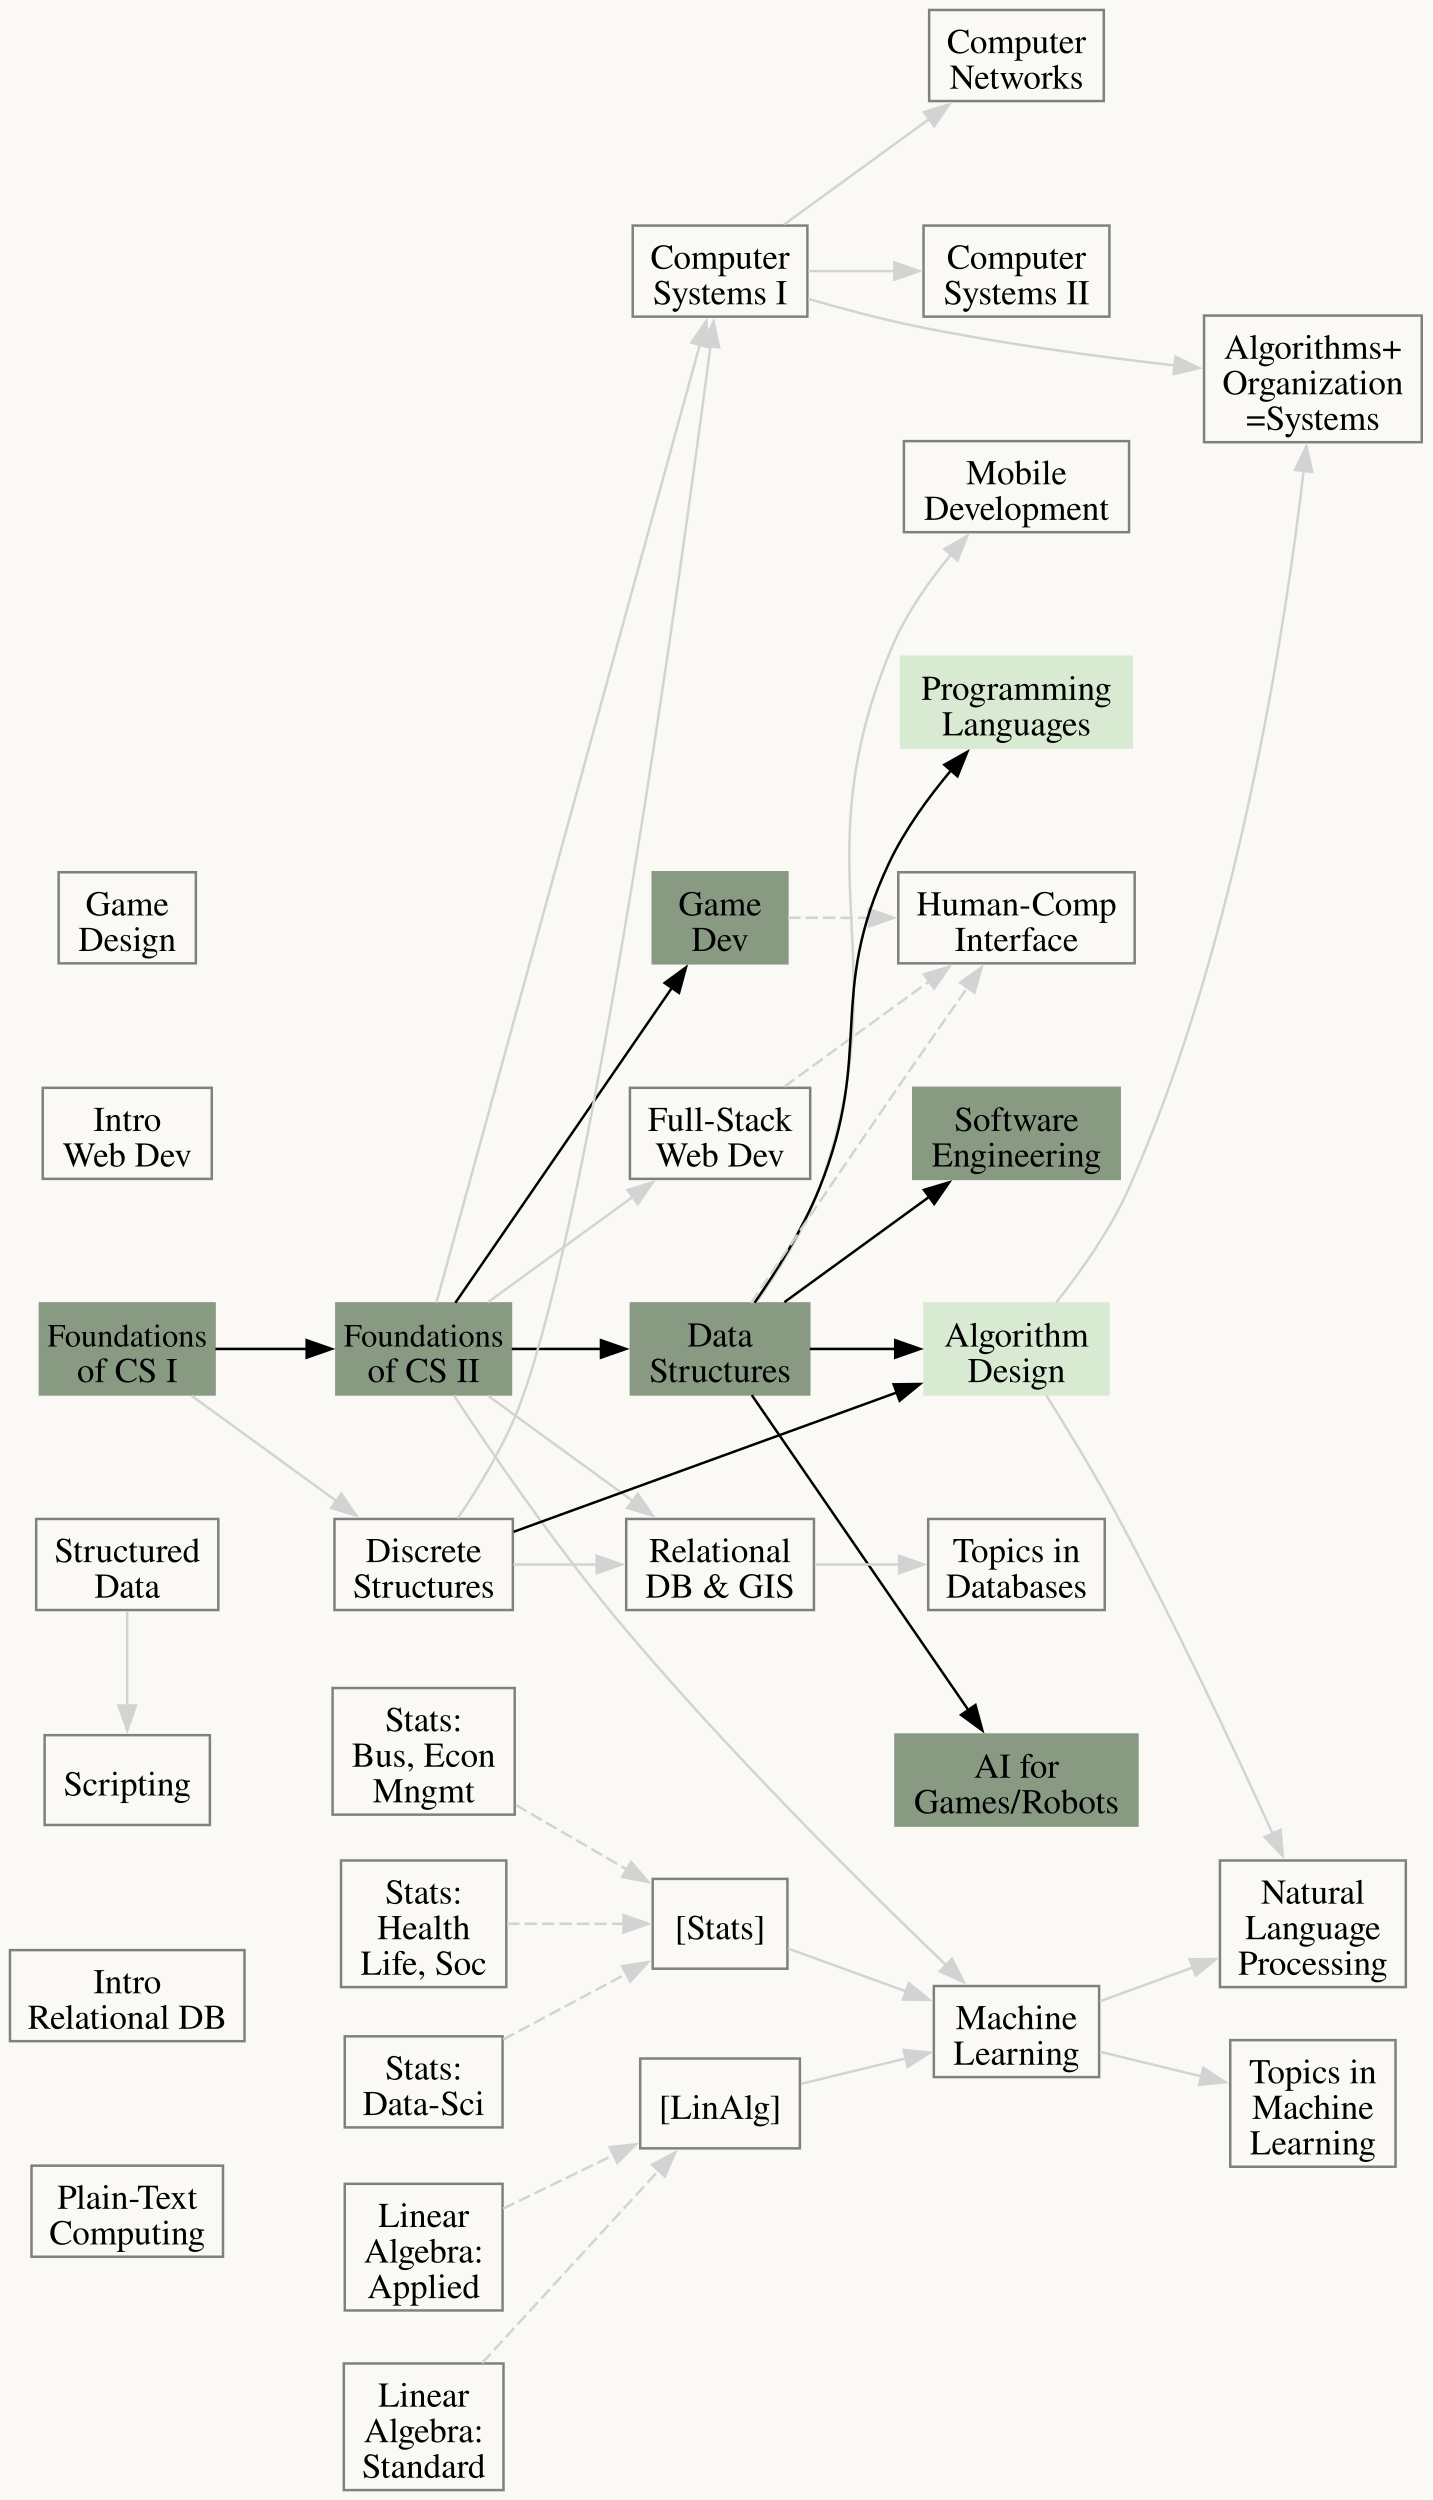
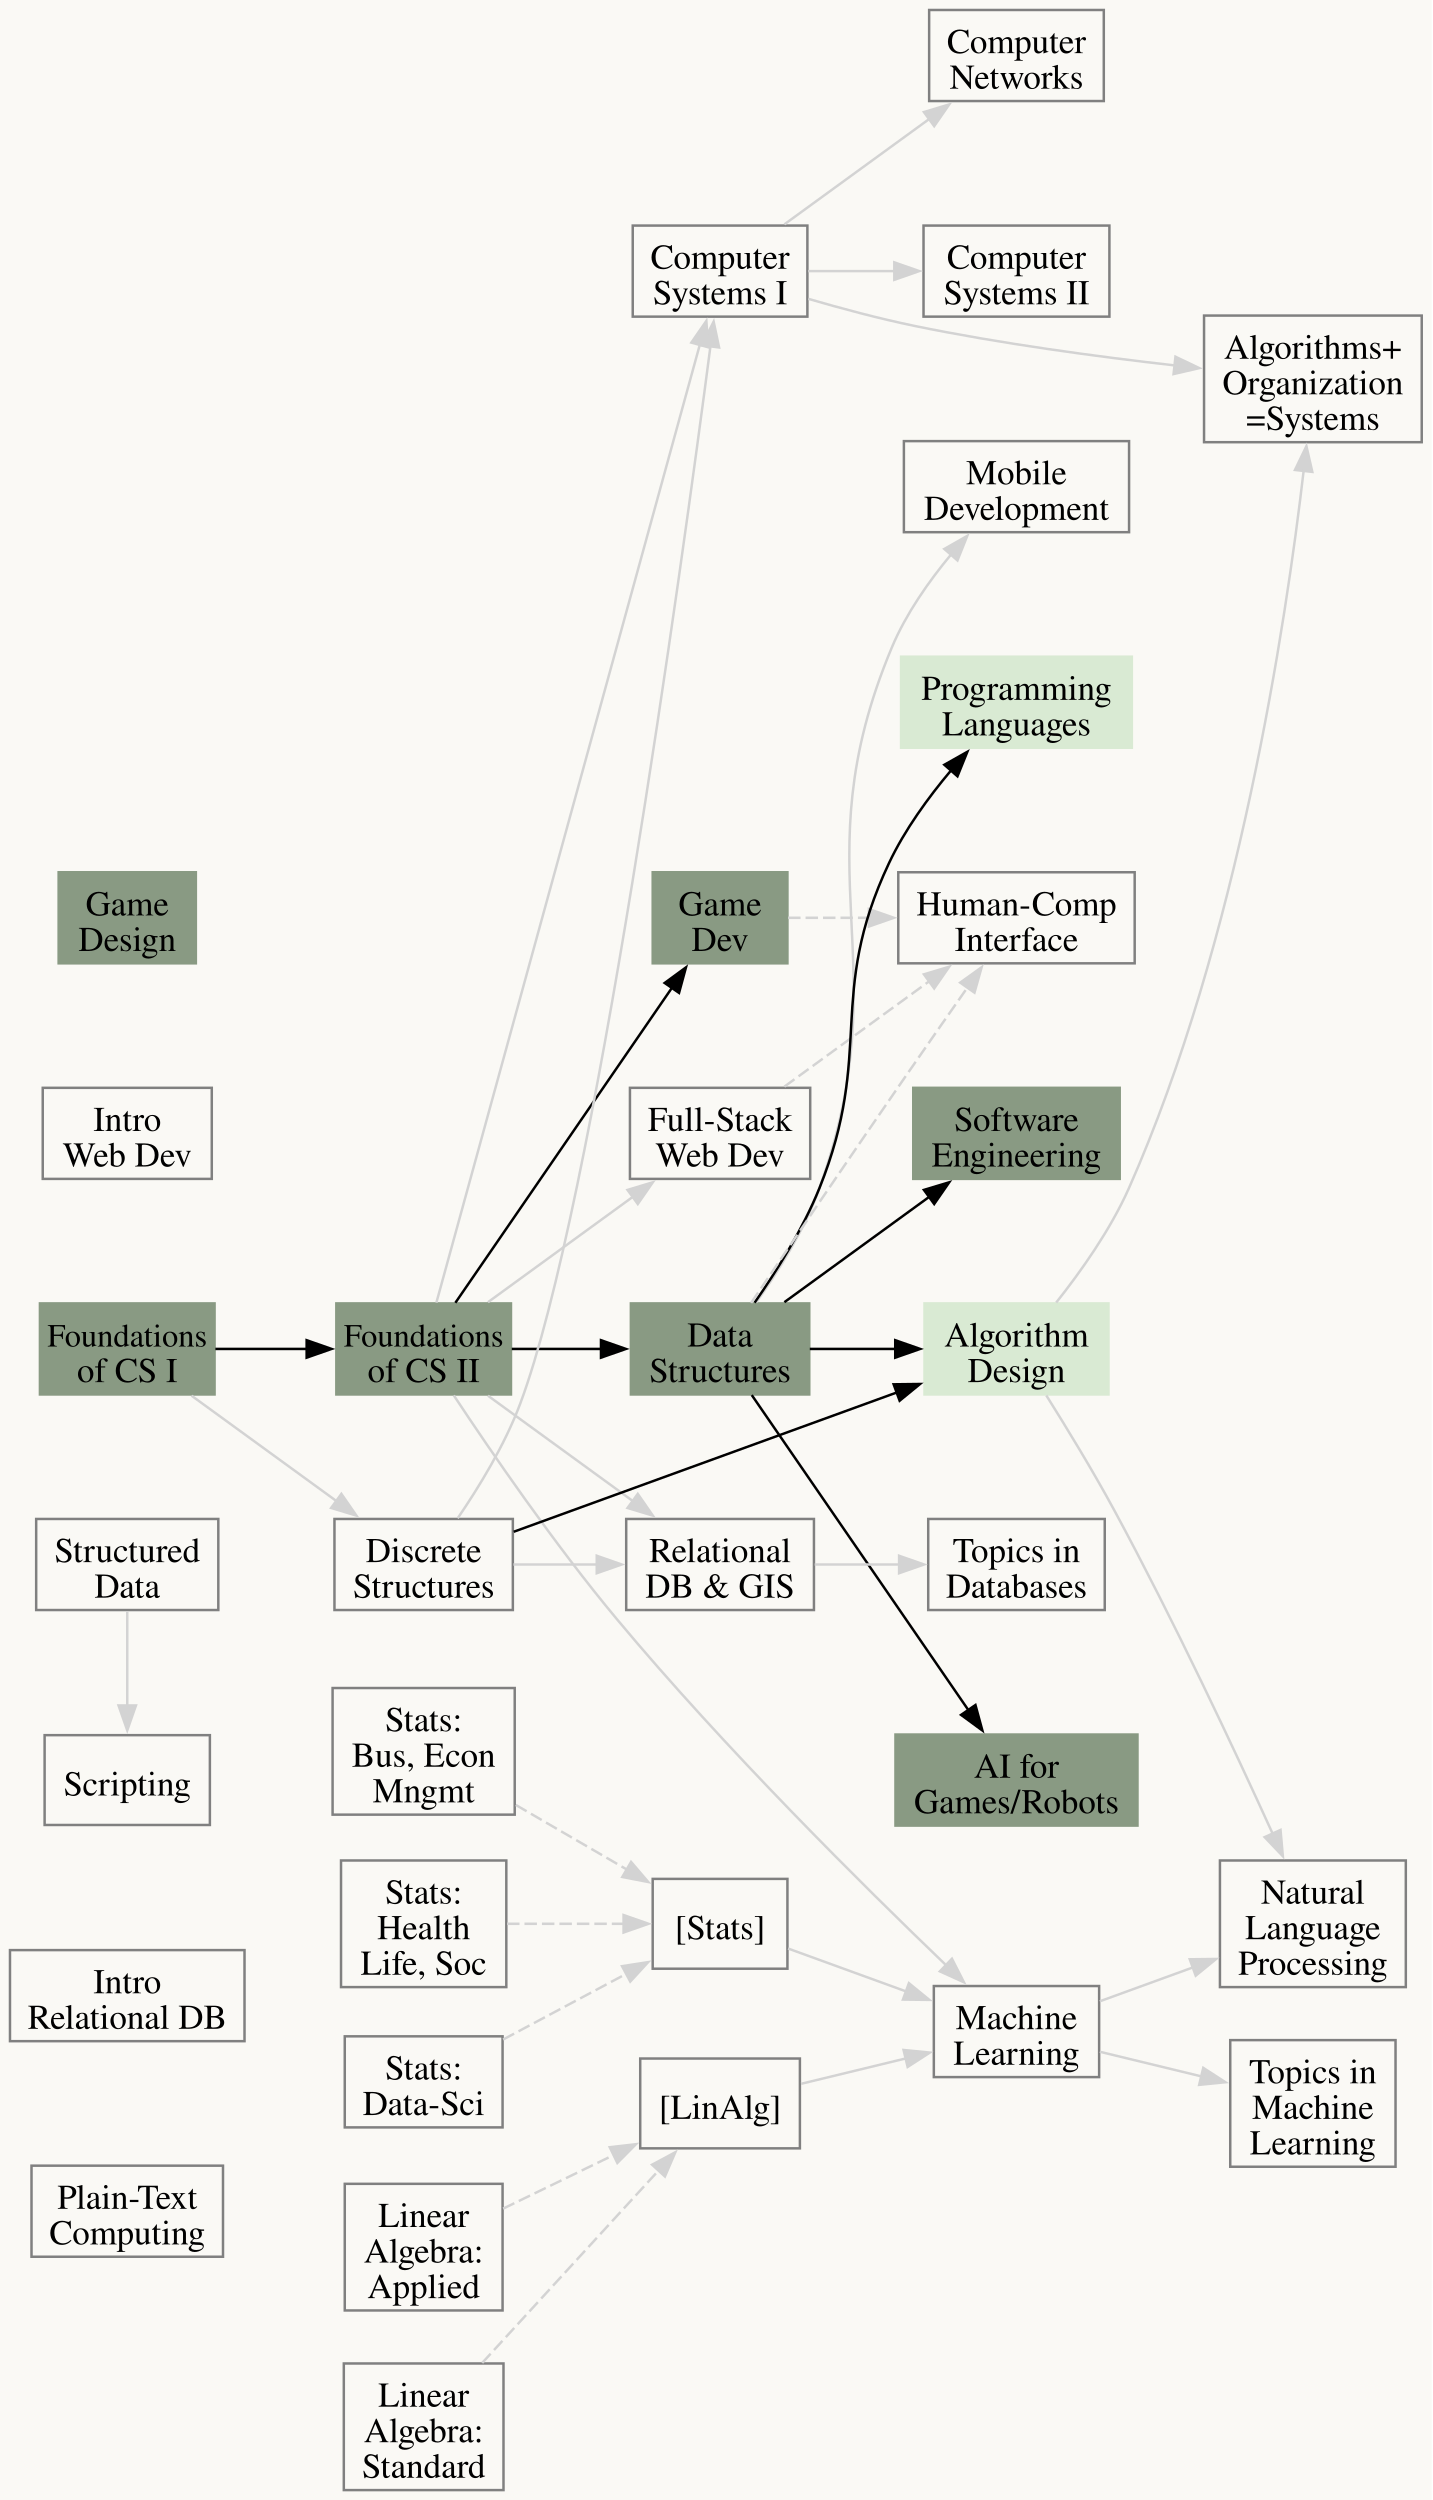
<svg xmlns="http://www.w3.org/2000/svg" width="574pt" height="1002pt" viewBox="0.00 0.00 574.00 1002.00">
  <g id="graph0" class="graph" transform="scale(1 1) rotate(0) translate(4 998.03)">
    <polygon fill="#faf9f5" stroke="none" points="-4,4 -4,-998.03 569.83,-998.03 569.83,4 -4,4" />
    <g id="node1" class="node">
      <polygon fill="none" stroke="gray" points="80.88,-562.03 13.13,-562.03 13.13,-525.53 80.88,-525.53 80.88,-562.03" />
      <text xml:space="preserve" text-anchor="middle" x="47" y="-544.73" font-family="Times" font-size="14.00">Intro</text>
      <text xml:space="preserve" text-anchor="middle" x="47" y="-530.48" font-family="Times" font-size="14.00">Web Dev</text>
    </g>
    <g id="node2" class="node">
-       <polygon fill="none" stroke="gray" points="74.5,-648.43 19.5,-648.43 19.5,-611.93 74.5,-611.93 74.5,-648.43" />
+       <polygon fill="#899a83" stroke="#899a83" points="74.5,-648.43 19.5,-648.43 19.5,-611.93 74.5,-611.93 74.5,-648.43" />
      <text xml:space="preserve" text-anchor="middle" x="47" y="-631.13" font-family="Times" font-size="14.00">Game</text>
      <text xml:space="preserve" text-anchor="middle" x="47" y="-616.88" font-family="Times" font-size="14.00">Design</text>
    </g>
    <g id="node3" class="node">
      <polygon fill="none" stroke="gray" points="83.5,-389.23 10.5,-389.23 10.5,-352.73 83.5,-352.73 83.5,-389.23" />
      <text xml:space="preserve" text-anchor="middle" x="47" y="-371.93" font-family="Times" font-size="14.00">Structured</text>
      <text xml:space="preserve" text-anchor="middle" x="47" y="-357.68" font-family="Times" font-size="14.00">Data</text>
    </g>
    <g id="node4" class="node">
      <polygon fill="none" stroke="gray" points="80.12,-302.58 13.88,-302.58 13.88,-266.58 80.12,-266.58 80.12,-302.58" />
      <text xml:space="preserve" text-anchor="middle" x="47" y="-278.4" font-family="Times" font-size="14.00">Scripting</text>
    </g>
    <g id="edge1" class="edge">
      <path fill="none" stroke="lightgray" d="M47,-352.23C47,-341.17 47,-326.93 47,-314.36" />
      <polygon fill="lightgray" stroke="lightgray" points="50.5,-314.5 47,-304.5 43.5,-314.5 50.5,-314.5" />
    </g>
    <g id="node5" class="node">
      <polygon fill="none" stroke="gray" points="94,-216.43 0,-216.43 0,-179.93 94,-179.93 94,-216.43" />
      <text xml:space="preserve" text-anchor="middle" x="47" y="-199.13" font-family="Times" font-size="14.00">Intro</text>
      <text xml:space="preserve" text-anchor="middle" x="47" y="-184.88" font-family="Times" font-size="14.00">Relational DB</text>
    </g>
    <g id="node6" class="node">
      <polygon fill="none" stroke="gray" points="85.38,-130.03 8.63,-130.03 8.63,-93.53 85.38,-93.53 85.38,-130.03" />
      <text xml:space="preserve" text-anchor="middle" x="47" y="-112.73" font-family="Times" font-size="14.00">Plain-Text</text>
      <text xml:space="preserve" text-anchor="middle" x="47" y="-98.48" font-family="Times" font-size="14.00">Computing</text>
    </g>
    <g id="node7" class="node">
      <polygon fill="#899a83" stroke="#899a83" points="82,-475.63 12,-475.63 12,-439.13 82,-439.13 82,-475.63" />
      <text xml:space="preserve" text-anchor="middle" x="47" y="-458.33" font-family="Times" font-size="13.00">Foundations</text>
      <text xml:space="preserve" text-anchor="middle" x="47" y="-444.08" font-family="Times" font-size="14.00">of CS I</text>
    </g>
    <g id="node8" class="node">
      <polygon fill="#899a83" stroke="#899a83" points="200.8,-475.63 130.8,-475.63 130.8,-439.13 200.8,-439.13 200.8,-475.63" />
      <text xml:space="preserve" text-anchor="middle" x="165.8" y="-458.33" font-family="Times" font-size="13.00">Foundations</text>
      <text xml:space="preserve" text-anchor="middle" x="165.8" y="-444.08" font-family="Times" font-size="14.00">of CS II</text>
    </g>
    <g id="edge2" class="edge">
      <path fill="none" stroke="black" d="M82.32,-457.38C93.83,-457.38 106.79,-457.38 119,-457.38" />
      <polygon fill="black" stroke="black" points="118.9,-460.88 128.9,-457.38 118.9,-453.88 118.9,-460.88" />
    </g>
    <g id="node12" class="node">
      <polygon fill="none" stroke="gray" points="201.55,-389.23 130.05,-389.23 130.05,-352.73 201.55,-352.73 201.55,-389.23" />
      <text xml:space="preserve" text-anchor="middle" x="165.8" y="-371.93" font-family="Times" font-size="14.00">Discrete</text>
      <text xml:space="preserve" text-anchor="middle" x="165.8" y="-357.68" font-family="Times" font-size="14.00">Structures</text>
    </g>
    <g id="edge7" class="edge">
      <path fill="none" stroke="lightgray" d="M72.78,-438.63C89.82,-426.23 112.38,-409.83 131.01,-396.28" />
      <polygon fill="lightgray" stroke="lightgray" points="132.82,-399.29 138.85,-390.58 128.7,-393.63 132.82,-399.29" />
    </g>
    <g id="node9" class="node">
      <polygon fill="none" stroke="gray" points="320.73,-562.03 248.48,-562.03 248.48,-525.53 320.73,-525.53 320.73,-562.03" />
      <text xml:space="preserve" text-anchor="middle" x="284.6" y="-544.73" font-family="Times" font-size="14.00">Full-Stack</text>
      <text xml:space="preserve" text-anchor="middle" x="284.6" y="-530.48" font-family="Times" font-size="14.00">Web Dev</text>
    </g>
    <g id="edge3" class="edge">
      <path fill="none" stroke="lightgray" d="M191.58,-476.12C208.62,-488.52 231.18,-504.92 249.81,-518.47" />
      <polygon fill="lightgray" stroke="lightgray" points="247.5,-521.12 257.65,-524.17 251.62,-515.46 247.5,-521.12" />
    </g>
    <g id="node10" class="node">
      <polygon fill="#899a83" stroke="#899a83" points="311.6,-648.43 257.6,-648.43 257.6,-611.93 311.6,-611.93 311.6,-648.43" />
      <text xml:space="preserve" text-anchor="middle" x="284.6" y="-631.13" font-family="Times" font-size="14.00">Game</text>
      <text xml:space="preserve" text-anchor="middle" x="284.6" y="-616.88" font-family="Times" font-size="14.00">Dev</text>
    </g>
    <g id="edge4" class="edge">
      <path fill="none" stroke="black" d="M178.51,-475.87C199.36,-506.19 240.93,-566.65 265.39,-602.23" />
      <polygon fill="black" stroke="black" points="262.39,-604.05 270.94,-610.31 268.16,-600.08 262.39,-604.05" />
    </g>
    <g id="node11" class="node">
      <polygon fill="none" stroke="gray" points="319.6,-907.62 249.6,-907.62 249.6,-871.12 319.6,-871.12 319.6,-907.62" />
      <text xml:space="preserve" text-anchor="middle" x="284.6" y="-890.33" font-family="Times" font-size="14.00">Computer</text>
      <text xml:space="preserve" text-anchor="middle" x="284.6" y="-876.08" font-family="Times" font-size="14.00">Systems I</text>
    </g>
    <g id="edge5" class="edge">
      <path fill="none" stroke="lightgray" d="M170.9,-475.94C189.51,-543.58 253.76,-777.24 276.53,-860.02" />
      <polygon fill="lightgray" stroke="lightgray" points="273.09,-860.71 279.11,-869.42 279.84,-858.85 273.09,-860.71" />
    </g>
    <g id="node13" class="node">
      <polygon fill="#899a83" stroke="#899a83" points="320.35,-475.63 248.85,-475.63 248.85,-439.13 320.35,-439.13 320.35,-475.63" />
      <text xml:space="preserve" text-anchor="middle" x="284.6" y="-458.33" font-family="Times" font-size="14.00">Data</text>
      <text xml:space="preserve" text-anchor="middle" x="284.6" y="-444.08" font-family="Times" font-size="14.00">Structures</text>
    </g>
    <g id="edge8" class="edge">
      <path fill="none" stroke="black" d="M201.12,-457.38C212.42,-457.38 225.12,-457.38 237.14,-457.38" />
      <polygon fill="black" stroke="black" points="236.87,-460.88 246.87,-457.38 236.87,-453.88 236.87,-460.88" />
    </g>
    <g id="node14" class="node">
      <polygon fill="none" stroke="gray" points="322.23,-389.23 246.98,-389.23 246.98,-352.73 322.23,-352.73 322.23,-389.23" />
      <text xml:space="preserve" text-anchor="middle" x="284.6" y="-371.93" font-family="Times" font-size="14.00">Relational</text>
      <text xml:space="preserve" text-anchor="middle" x="284.6" y="-357.68" font-family="Times" font-size="14.00">DB &amp; GIS</text>
    </g>
    <g id="edge9" class="edge">
      <path fill="none" stroke="lightgray" d="M191.58,-438.63C208.62,-426.23 231.18,-409.83 249.81,-396.28" />
      <polygon fill="lightgray" stroke="lightgray" points="251.62,-399.29 257.65,-390.58 247.5,-393.63 251.62,-399.29" />
    </g>
    <g id="node21" class="node">
      <polygon fill="none" stroke="gray" points="436.53,-202.03 370.28,-202.03 370.28,-165.53 436.53,-165.53 436.53,-202.03" />
      <text xml:space="preserve" text-anchor="middle" x="403.4" y="-184.73" font-family="Times" font-size="14.00">Machine</text>
      <text xml:space="preserve" text-anchor="middle" x="403.4" y="-170.48" font-family="Times" font-size="14.00">Learning</text>
    </g>
    <g id="edge20" class="edge">
      <path fill="none" stroke="lightgray" d="M177.89,-438.74C192.5,-416.64 218.24,-379.04 243.28,-349.03 286.38,-297.35 342.09,-242.13 375.15,-210.41" />
      <polygon fill="lightgray" stroke="lightgray" points="377.54,-212.97 382.35,-203.53 372.7,-207.91 377.54,-212.97" />
    </g>
    <g id="node19" class="node">
      <polygon fill="none" stroke="gray" points="450.78,-648.43 356.03,-648.43 356.03,-611.93 450.78,-611.93 450.78,-648.43" />
      <text xml:space="preserve" text-anchor="middle" x="403.4" y="-631.13" font-family="Times" font-size="14.00">Human-Comp</text>
      <text xml:space="preserve" text-anchor="middle" x="403.4" y="-616.88" font-family="Times" font-size="14.00">Interface</text>
    </g>
    <g id="edge16" class="edge">
      <path fill="none" stroke="lightgray" stroke-dasharray="5,2" d="M310.38,-562.52C327.42,-574.92 349.98,-591.32 368.61,-604.87" />
      <polygon fill="lightgray" stroke="lightgray" points="366.3,-607.52 376.45,-610.57 370.42,-601.86 366.3,-607.52" />
    </g>
    <g id="edge17" class="edge">
      <path fill="none" stroke="lightgray" stroke-dasharray="5,2" d="M311.86,-630.18C321.62,-630.18 333.04,-630.18 344.43,-630.18" />
      <polygon fill="lightgray" stroke="lightgray" points="344.25,-633.68 354.25,-630.18 344.25,-626.68 344.25,-633.68" />
    </g>
    <g id="node16" class="node">
      <polygon fill="none" stroke="gray" points="440.65,-907.62 366.15,-907.62 366.15,-871.12 440.65,-871.12 440.65,-907.62" />
      <text xml:space="preserve" text-anchor="middle" x="403.4" y="-890.33" font-family="Times" font-size="14.00">Computer</text>
      <text xml:space="preserve" text-anchor="middle" x="403.4" y="-876.08" font-family="Times" font-size="14.00">Systems II</text>
    </g>
    <g id="edge12" class="edge">
      <path fill="none" stroke="lightgray" d="M319.92,-889.38C330.8,-889.38 342.97,-889.38 354.58,-889.38" />
      <polygon fill="lightgray" stroke="lightgray" points="354.43,-892.88 364.43,-889.38 354.43,-885.88 354.43,-892.88" />
    </g>
    <g id="node25" class="node">
      <polygon fill="none" stroke="gray" points="438.4,-994.03 368.4,-994.03 368.4,-957.53 438.4,-957.53 438.4,-994.03" />
      <text xml:space="preserve" text-anchor="middle" x="403.4" y="-976.73" font-family="Times" font-size="14.00">Computer</text>
      <text xml:space="preserve" text-anchor="middle" x="403.4" y="-962.48" font-family="Times" font-size="14.00">Networks</text>
    </g>
    <g id="edge24" class="edge">
      <path fill="none" stroke="lightgray" d="M310.38,-908.12C327.42,-920.52 349.98,-936.92 368.61,-950.47" />
      <polygon fill="lightgray" stroke="lightgray" points="366.3,-953.12 376.45,-956.17 370.42,-947.46 366.3,-953.12" />
    </g>
    <g id="node27" class="node">
      <polygon fill="none" stroke="gray" points="565.83,-871.55 478.58,-871.55 478.58,-820.8 565.83,-820.8 565.83,-871.55" />
      <text xml:space="preserve" text-anchor="middle" x="522.2" y="-854.25" font-family="Times" font-size="14.00">Algorithms+</text>
      <text xml:space="preserve" text-anchor="middle" x="522.2" y="-840" font-family="Times" font-size="14.00">Organization</text>
      <text xml:space="preserve" text-anchor="middle" x="522.2" y="-825.75" font-family="Times" font-size="14.00">=Systems</text>
    </g>
    <g id="edge26" class="edge">
      <path fill="none" stroke="lightgray" d="M319.99,-878.25C333.21,-874.39 348.42,-870.32 362.45,-867.42 396.83,-860.33 435.88,-855.08 466.77,-851.58" />
      <polygon fill="lightgray" stroke="lightgray" points="467.12,-855.06 476.68,-850.49 466.36,-848.11 467.12,-855.06" />
    </g>
    <g id="edge6" class="edge">
      <path fill="none" stroke="lightgray" d="M179.43,-389.5C187.91,-401.9 198.33,-418.92 204.5,-435.43 234.04,-514.45 269.25,-771.21 280.76,-859.35" />
      <polygon fill="lightgray" stroke="lightgray" points="277.27,-859.66 282.03,-869.13 284.21,-858.76 277.27,-859.66" />
    </g>
    <g id="edge10" class="edge">
      <path fill="none" stroke="lightgray" d="M201.77,-370.98C212.31,-370.98 224.02,-370.98 235.25,-370.98" />
      <polygon fill="lightgray" stroke="lightgray" points="235.18,-374.48 245.18,-370.98 235.18,-367.48 235.18,-374.48" />
    </g>
    <g id="node17" class="node">
      <polygon fill="#d9ead3" stroke="#d9ead3" points="440.28,-475.63 366.53,-475.63 366.53,-439.13 440.28,-439.13 440.28,-475.63" />
      <text xml:space="preserve" text-anchor="middle" x="403.4" y="-458.33" font-family="Times" font-size="14.00">Algorithm</text>
      <text xml:space="preserve" text-anchor="middle" x="403.4" y="-444.08" font-family="Times" font-size="14.00">Design</text>
    </g>
    <g id="edge13" class="edge">
      <path fill="none" stroke="black" d="M201.89,-384.1C242.9,-399.01 310.03,-423.42 355.43,-439.93" />
      <polygon fill="black" stroke="black" points="354.17,-443.2 364.77,-443.33 356.57,-436.62 354.17,-443.2" />
    </g>
    <g id="node15" class="node">
      <polygon fill="none" stroke="gray" points="448.53,-821.23 358.28,-821.23 358.28,-784.73 448.53,-784.73 448.53,-821.23" />
      <text xml:space="preserve" text-anchor="middle" x="403.4" y="-803.93" font-family="Times" font-size="14.00">Mobile</text>
      <text xml:space="preserve" text-anchor="middle" x="403.4" y="-789.68" font-family="Times" font-size="14.00">Development</text>
    </g>
    <g id="edge11" class="edge">
      <path fill="none" stroke="lightgray" d="M299.07,-476.03C307.86,-488.35 318.49,-505.23 324.43,-521.83 357.13,-613.33 315.95,-648.88 353.45,-738.53 359.08,-751.99 368.28,-765.07 377.26,-775.88" />
      <polygon fill="lightgray" stroke="lightgray" points="374.47,-778.01 383.68,-783.25 379.75,-773.41 374.47,-778.01" />
    </g>
    <g id="edge14" class="edge">
      <path fill="none" stroke="black" d="M320.57,-457.38C331.42,-457.38 343.53,-457.38 355.05,-457.38" />
      <polygon fill="black" stroke="black" points="354.81,-460.88 364.81,-457.38 354.81,-453.88 354.81,-460.88" />
    </g>
    <g id="node18" class="node">
      <polygon fill="#d9ead3" stroke="#d9ead3" points="449.65,-734.83 357.15,-734.83 357.15,-698.33 449.65,-698.33 449.65,-734.83" />
      <text xml:space="preserve" text-anchor="middle" x="403.4" y="-717.53" font-family="Times" font-size="14.00">Programming</text>
      <text xml:space="preserve" text-anchor="middle" x="403.4" y="-703.28" font-family="Times" font-size="14.00">Languages</text>
    </g>
    <g id="edge15" class="edge">
      <path fill="none" stroke="black" d="M298.44,-475.92C307.09,-488.33 317.8,-505.35 324.43,-521.83 346.51,-576.78 327.07,-598.56 352.33,-652.13 358.6,-665.44 368.11,-678.49 377.23,-689.32" />
      <polygon fill="black" stroke="black" points="374.49,-691.51 383.72,-696.72 379.75,-686.89 374.49,-691.51" />
    </g>
    <g id="edge18" class="edge">
      <path fill="none" stroke="lightgray" stroke-dasharray="5,2" d="M297.05,-475.83C311.65,-497.43 336.62,-534.26 358.33,-565.73 366.6,-577.72 375.81,-590.92 383.74,-602.23" />
      <polygon fill="lightgray" stroke="lightgray" points="380.84,-604.19 389.45,-610.37 386.57,-600.17 380.84,-604.19" />
    </g>
    <g id="node20" class="node">
      <polygon fill="#899a83" stroke="#899a83" points="444.78,-562.03 362.03,-562.03 362.03,-525.53 444.78,-525.53 444.78,-562.03" />
      <text xml:space="preserve" text-anchor="middle" x="403.4" y="-544.73" font-family="Times" font-size="14.00">Software</text>
      <text xml:space="preserve" text-anchor="middle" x="403.4" y="-530.48" font-family="Times" font-size="14.00">Engineering</text>
    </g>
    <g id="edge19" class="edge">
      <path fill="none" stroke="black" d="M310.38,-476.12C327.42,-488.52 349.98,-504.92 368.61,-518.47" />
      <polygon fill="black" stroke="black" points="366.3,-521.12 376.45,-524.17 370.42,-515.46 366.3,-521.12" />
    </g>
    <g id="node24" class="node">
      <polygon fill="#899a83" stroke="#899a83" points="451.9,-302.83 354.9,-302.83 354.9,-266.33 451.9,-266.33 451.9,-302.83" />
      <text xml:space="preserve" text-anchor="middle" x="403.4" y="-285.53" font-family="Times" font-size="14.00">AI for</text>
      <text xml:space="preserve" text-anchor="middle" x="403.4" y="-271.28" font-family="Times" font-size="14.00">Games/Robots</text>
    </g>
    <g id="edge23" class="edge">
      <path fill="none" stroke="black" d="M297.31,-438.88C318.16,-408.56 359.73,-348.1 384.19,-312.52" />
      <polygon fill="black" stroke="black" points="386.96,-314.67 389.74,-304.44 381.19,-310.7 386.96,-314.67" />
    </g>
    <g id="node26" class="node">
      <polygon fill="none" stroke="gray" points="438.78,-389.23 368.03,-389.23 368.03,-352.73 438.78,-352.73 438.78,-389.23" />
      <text xml:space="preserve" text-anchor="middle" x="403.4" y="-371.93" font-family="Times" font-size="14.00">Topics in</text>
      <text xml:space="preserve" text-anchor="middle" x="403.4" y="-357.68" font-family="Times" font-size="14.00">Databases</text>
    </g>
    <g id="edge25" class="edge">
      <path fill="none" stroke="lightgray" d="M322.52,-370.98C333.3,-370.98 345.18,-370.98 356.43,-370.98" />
      <polygon fill="lightgray" stroke="lightgray" points="356.35,-374.48 366.35,-370.98 356.35,-367.48 356.35,-374.48" />
    </g>
    <g id="edge27" class="edge">
      <path fill="none" stroke="lightgray" d="M419.31,-475.94C429.06,-488.22 441.07,-505.1 448.48,-521.83 492.19,-620.54 511.38,-748.05 518.54,-809.66" />
      <polygon fill="lightgray" stroke="lightgray" points="515.02,-809.67 519.61,-819.22 521.98,-808.89 515.02,-809.67" />
    </g>
    <g id="node29" class="node">
      <polygon fill="none" stroke="gray" points="559.45,-252.35 484.95,-252.35 484.95,-201.6 559.45,-201.6 559.45,-252.35" />
      <text xml:space="preserve" text-anchor="middle" x="522.2" y="-235.05" font-family="Times" font-size="14.00">Natural</text>
      <text xml:space="preserve" text-anchor="middle" x="522.2" y="-220.8" font-family="Times" font-size="14.00">Language</text>
      <text xml:space="preserve" text-anchor="middle" x="522.2" y="-206.55" font-family="Times" font-size="14.00">Processing</text>
    </g>
    <g id="edge30" class="edge">
      <path fill="none" stroke="lightgray" d="M415.35,-438.76C423.35,-426.04 433.94,-408.69 442.48,-392.93 466.24,-349.05 490.67,-296.98 506.11,-263.02" />
      <polygon fill="lightgray" stroke="lightgray" points="509.24,-264.6 510.17,-254.04 502.86,-261.71 509.24,-264.6" />
    </g>
    <g id="node28" class="node">
      <polygon fill="none" stroke="gray" points="555.33,-180.35 489.08,-180.35 489.08,-129.6 555.33,-129.6 555.33,-180.35" />
      <text xml:space="preserve" text-anchor="middle" x="522.2" y="-163.05" font-family="Times" font-size="14.00">Topics in</text>
      <text xml:space="preserve" text-anchor="middle" x="522.2" y="-148.8" font-family="Times" font-size="14.00">Machine</text>
      <text xml:space="preserve" text-anchor="middle" x="522.2" y="-134.55" font-family="Times" font-size="14.00">Learning</text>
    </g>
    <g id="edge28" class="edge">
      <path fill="none" stroke="lightgray" d="M436.81,-175.68C449.46,-172.61 464.08,-169.07 477.6,-165.79" />
      <polygon fill="lightgray" stroke="lightgray" points="478.27,-169.23 487.16,-163.47 476.62,-162.42 478.27,-169.23" />
    </g>
    <g id="edge29" class="edge">
      <path fill="none" stroke="lightgray" d="M436.81,-195.92C448.38,-200.13 461.59,-204.94 474.11,-209.49" />
      <polygon fill="lightgray" stroke="lightgray" points="472.85,-212.75 483.44,-212.88 475.24,-206.18 472.85,-212.75" />
    </g>
    <g id="node22" class="node">
      <polygon fill="none" stroke="gray" points="311.6,-244.97 257.6,-244.97 257.6,-208.97 311.6,-208.97 311.6,-244.97" />
      <text xml:space="preserve" text-anchor="middle" x="284.6" y="-220.8" font-family="Times" font-size="14.00">[Stats]</text>
    </g>
    <g id="edge21" class="edge">
      <path fill="none" stroke="lightgray" d="M311.86,-217.06C325.88,-211.96 343.33,-205.62 359.22,-199.84" />
      <polygon fill="lightgray" stroke="lightgray" points="360.29,-203.18 368.49,-196.47 357.89,-196.6 360.29,-203.18" />
    </g>
    <g id="node23" class="node">
      <polygon fill="none" stroke="gray" points="316.6,-172.97 252.6,-172.97 252.6,-136.97 316.6,-136.97 316.6,-172.97" />
      <text xml:space="preserve" text-anchor="middle" x="284.6" y="-148.8" font-family="Times" font-size="14.00">[LinAlg]</text>
    </g>
    <g id="edge22" class="edge">
      <path fill="none" stroke="lightgray" d="M317.06,-162.84C330.07,-166 345.27,-169.68 359.26,-173.07" />
      <polygon fill="lightgray" stroke="lightgray" points="358.14,-176.4 368.68,-175.36 359.78,-169.6 358.14,-176.4" />
    </g>
    <g id="node30" class="node">
      <polygon fill="none" stroke="gray" points="202.3,-321.47 129.3,-321.47 129.3,-270.72 202.3,-270.72 202.3,-321.47" />
      <text xml:space="preserve" text-anchor="middle" x="165.8" y="-304.17" font-family="Times" font-size="14.00">Stats:</text>
      <text xml:space="preserve" text-anchor="middle" x="165.8" y="-289.92" font-family="Times" font-size="14.00">Bus, Econ</text>
      <text xml:space="preserve" text-anchor="middle" x="165.8" y="-275.67" font-family="Times" font-size="14.00">Mngmt</text>
    </g>
    <g id="edge31" class="edge">
      <path fill="none" stroke="lightgray" stroke-dasharray="5,2" d="M202.74,-274.6C216.88,-266.38 233.01,-256.99 247.2,-248.74" />
      <polygon fill="lightgray" stroke="lightgray" points="248.93,-251.78 255.82,-243.72 245.41,-245.73 248.93,-251.78" />
    </g>
    <g id="node31" class="node">
      <polygon fill="none" stroke="gray" points="198.93,-252.35 132.68,-252.35 132.68,-201.6 198.93,-201.6 198.93,-252.35" />
      <text xml:space="preserve" text-anchor="middle" x="165.8" y="-235.05" font-family="Times" font-size="14.00">Stats:</text>
      <text xml:space="preserve" text-anchor="middle" x="165.8" y="-220.8" font-family="Times" font-size="14.00">Health</text>
      <text xml:space="preserve" text-anchor="middle" x="165.8" y="-206.55" font-family="Times" font-size="14.00">Life, Soc</text>
    </g>
    <g id="edge32" class="edge">
      <path fill="none" stroke="lightgray" stroke-dasharray="5,2" d="M199.21,-226.97C213.87,-226.97 231.15,-226.97 246.32,-226.97" />
      <polygon fill="lightgray" stroke="lightgray" points="245.92,-230.48 255.92,-226.98 245.92,-223.48 245.92,-230.48" />
    </g>
    <g id="node32" class="node">
      <polygon fill="none" stroke="gray" points="197.43,-181.87 134.18,-181.87 134.18,-145.37 197.43,-145.37 197.43,-181.87" />
      <text xml:space="preserve" text-anchor="middle" x="165.8" y="-164.57" font-family="Times" font-size="14.00">Stats:</text>
      <text xml:space="preserve" text-anchor="middle" x="165.8" y="-150.32" font-family="Times" font-size="14.00">Data-Sci</text>
    </g>
    <g id="edge33" class="edge">
      <path fill="none" stroke="lightgray" stroke-dasharray="5,2" d="M197.64,-180.59C212.86,-188.71 231.19,-198.49 247.08,-206.96" />
      <polygon fill="lightgray" stroke="lightgray" points="245.31,-209.99 255.78,-211.61 248.61,-203.81 245.31,-209.99" />
    </g>
    <g id="node33" class="node">
      <polygon fill="none" stroke="gray" points="197.43,-122.75 134.18,-122.75 134.18,-72 197.43,-72 197.43,-122.75" />
      <text xml:space="preserve" text-anchor="middle" x="165.8" y="-105.45" font-family="Times" font-size="14.00">Linear</text>
      <text xml:space="preserve" text-anchor="middle" x="165.8" y="-91.2" font-family="Times" font-size="14.00">Algebra:</text>
      <text xml:space="preserve" text-anchor="middle" x="165.8" y="-76.95" font-family="Times" font-size="14.00">Applied</text>
    </g>
    <g id="edge34" class="edge">
      <path fill="none" stroke="lightgray" stroke-dasharray="5,2" d="M197.64,-112.81C211.24,-119.41 227.33,-127.21 241.94,-134.29" />
      <polygon fill="lightgray" stroke="lightgray" points="240.38,-137.42 250.9,-138.64 243.43,-131.12 240.38,-137.42" />
    </g>
    <g id="node34" class="node">
      <polygon fill="none" stroke="gray" points="197.8,-50.75 133.8,-50.75 133.8,0 197.8,0 197.8,-50.75" />
      <text xml:space="preserve" text-anchor="middle" x="165.8" y="-33.45" font-family="Times" font-size="14.00">Linear</text>
      <text xml:space="preserve" text-anchor="middle" x="165.8" y="-19.2" font-family="Times" font-size="14.00">Algebra:</text>
      <text xml:space="preserve" text-anchor="middle" x="165.8" y="-4.95" font-family="Times" font-size="14.00">Standard</text>
    </g>
    <g id="edge35" class="edge">
      <path fill="none" stroke="lightgray" stroke-dasharray="5,2" d="M189.27,-50.98C209.69,-73.25 239.17,-105.42 259.93,-128.07" />
      <polygon fill="lightgray" stroke="lightgray" points="257.34,-130.42 266.68,-135.42 262.5,-125.69 257.34,-130.42" />
    </g>
  </g>
</svg>
